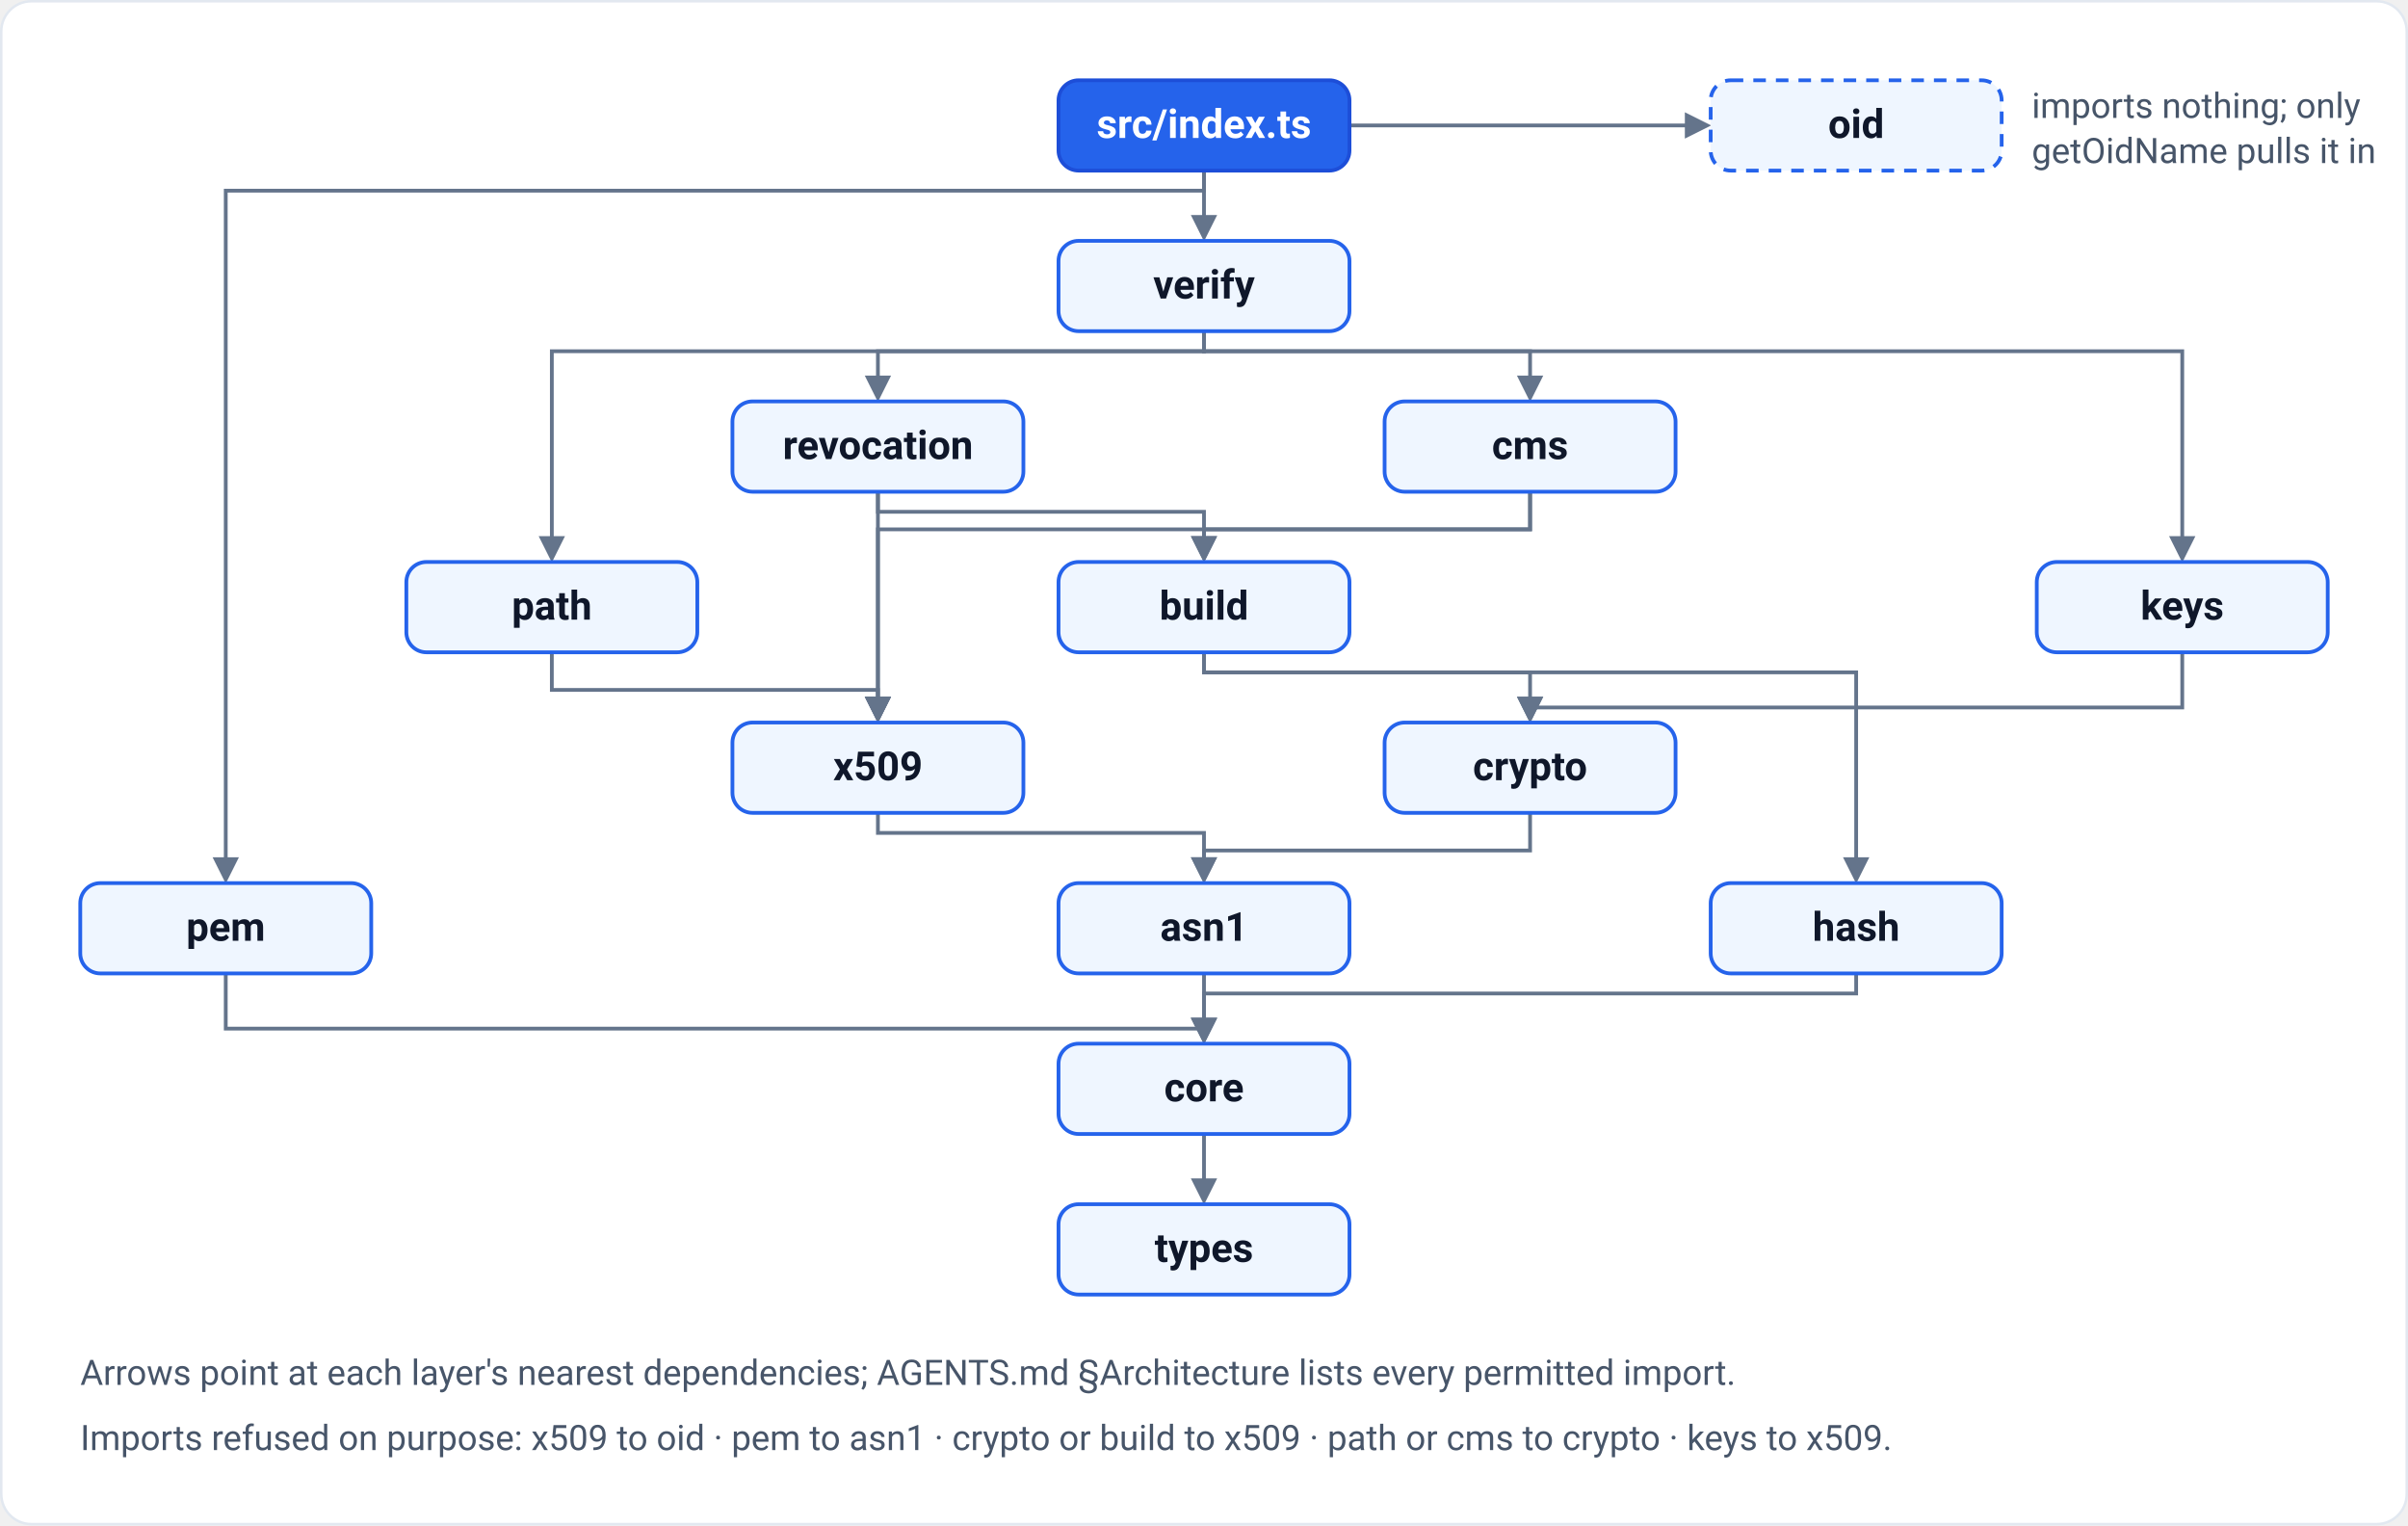
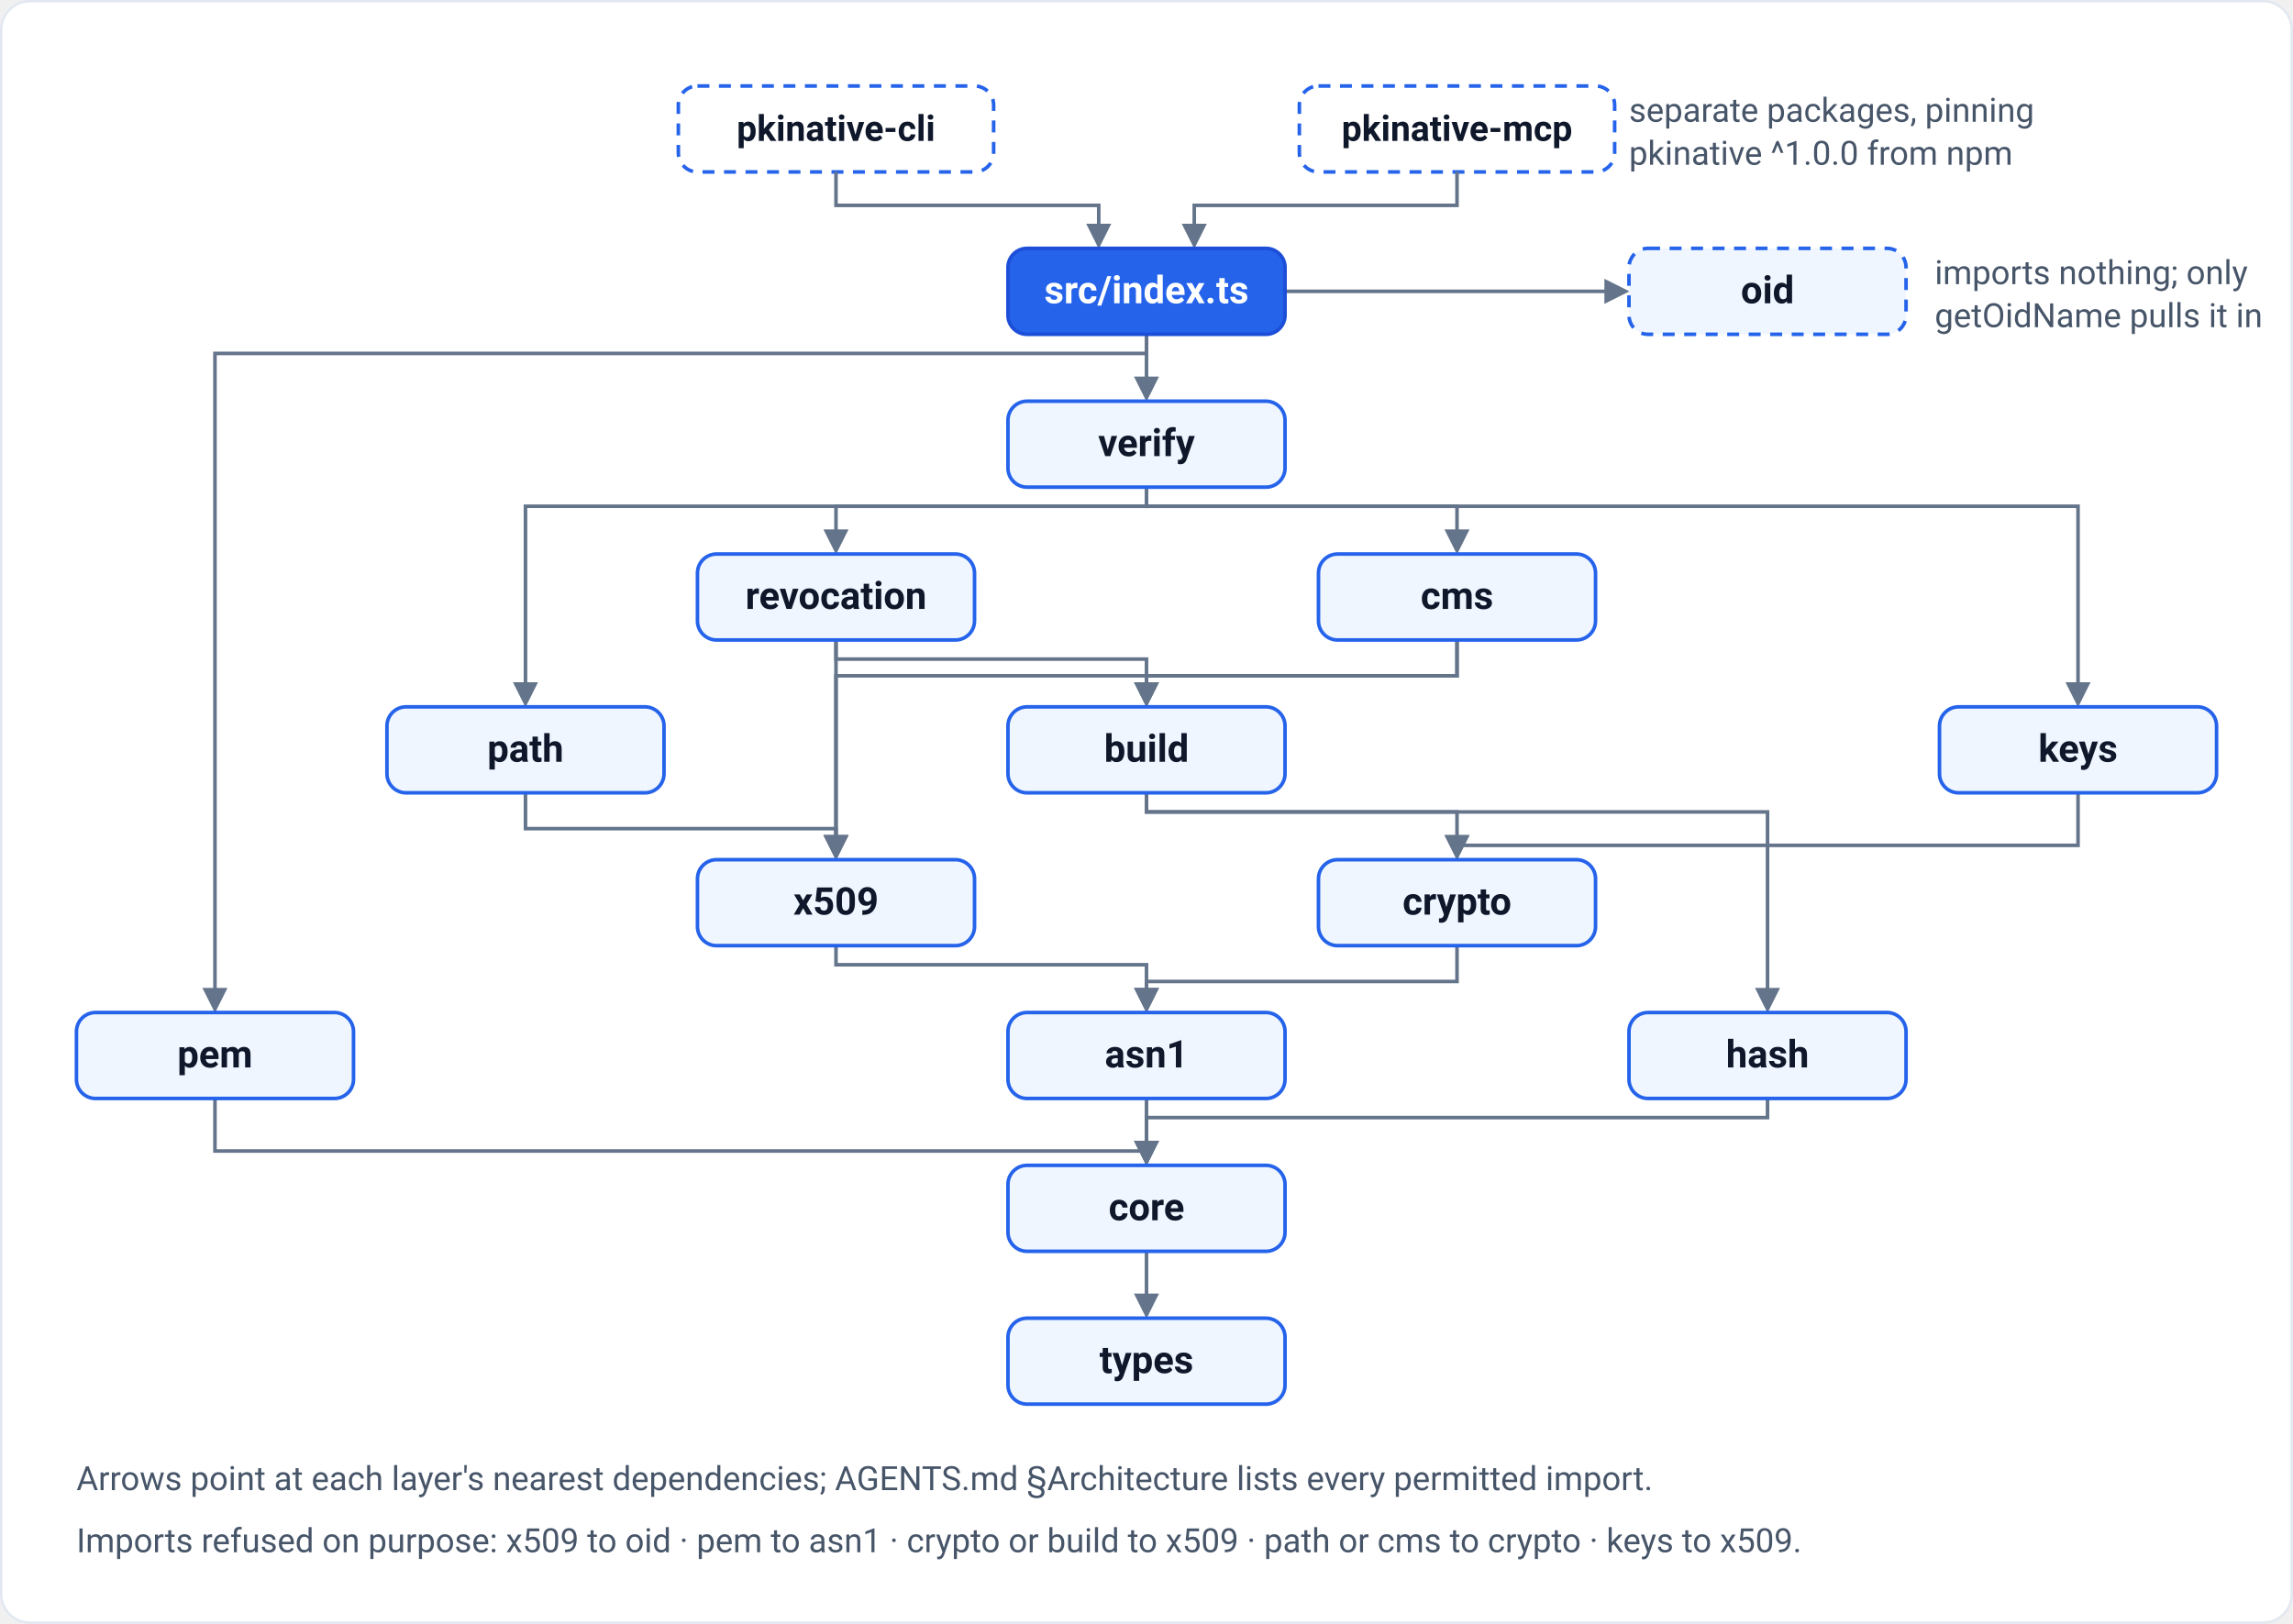
- <svg xmlns="http://www.w3.org/2000/svg" viewBox="0 0 960 608" width="960" height="608" role="img" aria-labelledby="architecture-title architecture-desc">
+ <svg xmlns="http://www.w3.org/2000/svg" viewBox="0 0 960 680" width="960" height="680" role="img" aria-labelledby="architecture-title architecture-desc">
  <style>
    .canvas { fill: #ffffff; stroke: #e2e8f0; stroke-width: 1; }
    .box { fill: #eff6ff; stroke: #2563eb; stroke-width: 1.5; }
    .apart { stroke-dasharray: 5 4; }
    .top { fill: #2563eb; stroke: #1d4ed8; stroke-width: 1.5; }
    .label { font: 600 16px -apple-system, BlinkMacSystemFont, 'Segoe UI', Roboto, 'Helvetica Neue', Arial, sans-serif; fill: #0f172a; text-anchor: middle; }
    .top-label { font: 600 16px -apple-system, BlinkMacSystemFont, 'Segoe UI', Roboto, 'Helvetica Neue', Arial, sans-serif; fill: #ffffff; text-anchor: middle; }
    .note { font: 14px -apple-system, BlinkMacSystemFont, 'Segoe UI', Roboto, 'Helvetica Neue', Arial, sans-serif; fill: #475569; }
+     .consumer { fill: #ffffff; stroke-dasharray: 5 4; }
+     .consumer-label { font: 600 15px -apple-system, BlinkMacSystemFont, 'Segoe UI', Roboto, 'Helvetica Neue', Arial, sans-serif; fill: #0f172a; text-anchor: middle; }
    .edge { stroke: #64748b; stroke-width: 1.5; fill: none; marker-end: url(#arrow); }
  </style>
  <defs>
    <marker id="arrow" viewBox="0 0 10 10" refX="6" refY="5" markerWidth="7" markerHeight="7" orient="auto-start-reverse">
      <path d="M0 0 10 5 0 10Z" fill="#64748b" />
    </marker>
  </defs>
-   <rect class="canvas" x="0.5" y="0.5" width="959" height="607" rx="12" />
-   <path class="edge" d="M480 68V76H90V348" />
-   <path class="edge" d="M538 50H678" />
-   <path class="edge" d="M480 68V92" />
-   <path class="edge" d="M480 452V476" />
-   <path class="edge" d="M740 388V396H480V412" />
-   <path class="edge" d="M480 388V412" />
-   <path class="edge" d="M90 388V410H480V412" />
-   <path class="edge" d="M350 324V332H480V348" />
-   <path class="edge" d="M610 324V339H480V348" />
-   <path class="edge" d="M480 260V268H740V348" />
-   <path class="edge" d="M480 260V268H610V284" />
-   <path class="edge" d="M220 260V275H350V284" />
-   <path class="edge" d="M350 196V284" />
-   <path class="edge" d="M350 196V204H480V220" />
-   <path class="edge" d="M610 196V211H350V284" />
-   <path class="edge" d="M610 196V211H480V220" />
-   <path class="edge" d="M870 260V282H610V284" />
-   <path class="edge" d="M480 132V140H220V220" />
-   <path class="edge" d="M480 132V140H350V156" />
-   <path class="edge" d="M480 132V140H610V156" />
-   <path class="edge" d="M480 132V140H870V220" />
-   <rect class="top" x="422" y="32" width="116" height="36" rx="8" />
-   <text class="top-label" x="480" y="55">src/index.ts</text>
-   <rect class="box" x="422" y="480" width="116" height="36" rx="8" />
-   <text class="label" x="480" y="503">types</text>
-   <rect class="box" x="422" y="416" width="116" height="36" rx="8" />
-   <text class="label" x="480" y="439">core</text>
-   <rect class="box" x="682" y="352" width="116" height="36" rx="8" />
-   <text class="label" x="740" y="375">hash</text>
-   <rect class="box" x="422" y="352" width="116" height="36" rx="8" />
-   <text class="label" x="480" y="375">asn1</text>
-   <rect class="box" x="32" y="352" width="116" height="36" rx="8" />
-   <text class="label" x="90" y="375">pem</text>
-   <rect class="box apart" x="682" y="32" width="116" height="36" rx="8" />
-   <text class="label" x="740" y="55">oid</text>
-   <rect class="box" x="292" y="288" width="116" height="36" rx="8" />
-   <text class="label" x="350" y="311">x509</text>
-   <rect class="box" x="552" y="288" width="116" height="36" rx="8" />
-   <text class="label" x="610" y="311">crypto</text>
-   <rect class="box" x="422" y="224" width="116" height="36" rx="8" />
-   <text class="label" x="480" y="247">build</text>
-   <rect class="box" x="162" y="224" width="116" height="36" rx="8" />
-   <text class="label" x="220" y="247">path</text>
-   <rect class="box" x="292" y="160" width="116" height="36" rx="8" />
-   <text class="label" x="350" y="183">revocation</text>
-   <rect class="box" x="552" y="160" width="116" height="36" rx="8" />
-   <text class="label" x="610" y="183">cms</text>
-   <rect class="box" x="812" y="224" width="116" height="36" rx="8" />
-   <text class="label" x="870" y="247">keys</text>
-   <rect class="box" x="422" y="96" width="116" height="36" rx="8" />
-   <text class="label" x="480" y="119">verify</text>
-   <text class="note" x="810" y="47">imports nothing; only</text>
-   <text class="note" x="810" y="65">getOidName pulls it in</text>
-   <text class="note" x="32" y="552">Arrows point at each layer's nearest dependencies; AGENTS.md §Architecture lists every permitted import.</text>
-   <text class="note" x="32" y="578">Imports refused on purpose: x509 to oid · pem to asn1 · crypto or build to x509 · path or cms to crypto · keys to x509.</text>
+   <rect class="canvas" x="0.5" y="0.5" width="959" height="679" rx="12" />
+   <path class="edge" d="M480 140V148H90V420" />
+   <path class="edge" d="M538 122H678" />
+   <path class="edge" d="M480 140V164" />
+   <path class="edge" d="M480 524V548" />
+   <path class="edge" d="M740 460V468H480V484" />
+   <path class="edge" d="M480 460V484" />
+   <path class="edge" d="M90 460V482H480V484" />
+   <path class="edge" d="M350 396V404H480V420" />
+   <path class="edge" d="M610 396V411H480V420" />
+   <path class="edge" d="M480 332V340H740V420" />
+   <path class="edge" d="M480 332V340H610V356" />
+   <path class="edge" d="M220 332V347H350V356" />
+   <path class="edge" d="M350 268V356" />
+   <path class="edge" d="M350 268V276H480V292" />
+   <path class="edge" d="M610 268V283H350V356" />
+   <path class="edge" d="M610 268V283H480V292" />
+   <path class="edge" d="M870 332V354H610V356" />
+   <path class="edge" d="M480 204V212H220V292" />
+   <path class="edge" d="M480 204V212H350V228" />
+   <path class="edge" d="M480 204V212H610V228" />
+   <path class="edge" d="M480 204V212H870V292" />
+   <rect class="box consumer" x="284" y="36" width="132" height="36" rx="8" />
+   <text class="consumer-label" x="350" y="59">pkinative-cli</text>
+   <path class="edge" d="M350 72V86H460V100" />
+   <rect class="box consumer" x="544" y="36" width="132" height="36" rx="8" />
+   <text class="consumer-label" x="610" y="59">pkinative-mcp</text>
+   <path class="edge" d="M610 72V86H500V100" />
+   <rect class="top" x="422" y="104" width="116" height="36" rx="8" />
+   <text class="top-label" x="480" y="127">src/index.ts</text>
+   <rect class="box" x="422" y="552" width="116" height="36" rx="8" />
+   <text class="label" x="480" y="575">types</text>
+   <rect class="box" x="422" y="488" width="116" height="36" rx="8" />
+   <text class="label" x="480" y="511">core</text>
+   <rect class="box" x="682" y="424" width="116" height="36" rx="8" />
+   <text class="label" x="740" y="447">hash</text>
+   <rect class="box" x="422" y="424" width="116" height="36" rx="8" />
+   <text class="label" x="480" y="447">asn1</text>
+   <rect class="box" x="32" y="424" width="116" height="36" rx="8" />
+   <text class="label" x="90" y="447">pem</text>
+   <rect class="box apart" x="682" y="104" width="116" height="36" rx="8" />
+   <text class="label" x="740" y="127">oid</text>
+   <rect class="box" x="292" y="360" width="116" height="36" rx="8" />
+   <text class="label" x="350" y="383">x509</text>
+   <rect class="box" x="552" y="360" width="116" height="36" rx="8" />
+   <text class="label" x="610" y="383">crypto</text>
+   <rect class="box" x="422" y="296" width="116" height="36" rx="8" />
+   <text class="label" x="480" y="319">build</text>
+   <rect class="box" x="162" y="296" width="116" height="36" rx="8" />
+   <text class="label" x="220" y="319">path</text>
+   <rect class="box" x="292" y="232" width="116" height="36" rx="8" />
+   <text class="label" x="350" y="255">revocation</text>
+   <rect class="box" x="552" y="232" width="116" height="36" rx="8" />
+   <text class="label" x="610" y="255">cms</text>
+   <rect class="box" x="812" y="296" width="116" height="36" rx="8" />
+   <text class="label" x="870" y="319">keys</text>
+   <rect class="box" x="422" y="168" width="116" height="36" rx="8" />
+   <text class="label" x="480" y="191">verify</text>
+   <text class="note" x="682" y="51">separate packages, pinning</text>
+   <text class="note" x="682" y="69">pkinative ^1.0.0 from npm</text>
+   <text class="note" x="810" y="119">imports nothing; only</text>
+   <text class="note" x="810" y="137">getOidName pulls it in</text>
+   <text class="note" x="32" y="624">Arrows point at each layer's nearest dependencies; AGENTS.md §Architecture lists every permitted import.</text>
+   <text class="note" x="32" y="650">Imports refused on purpose: x509 to oid · pem to asn1 · crypto or build to x509 · path or cms to crypto · keys to x509.</text>
</svg>
